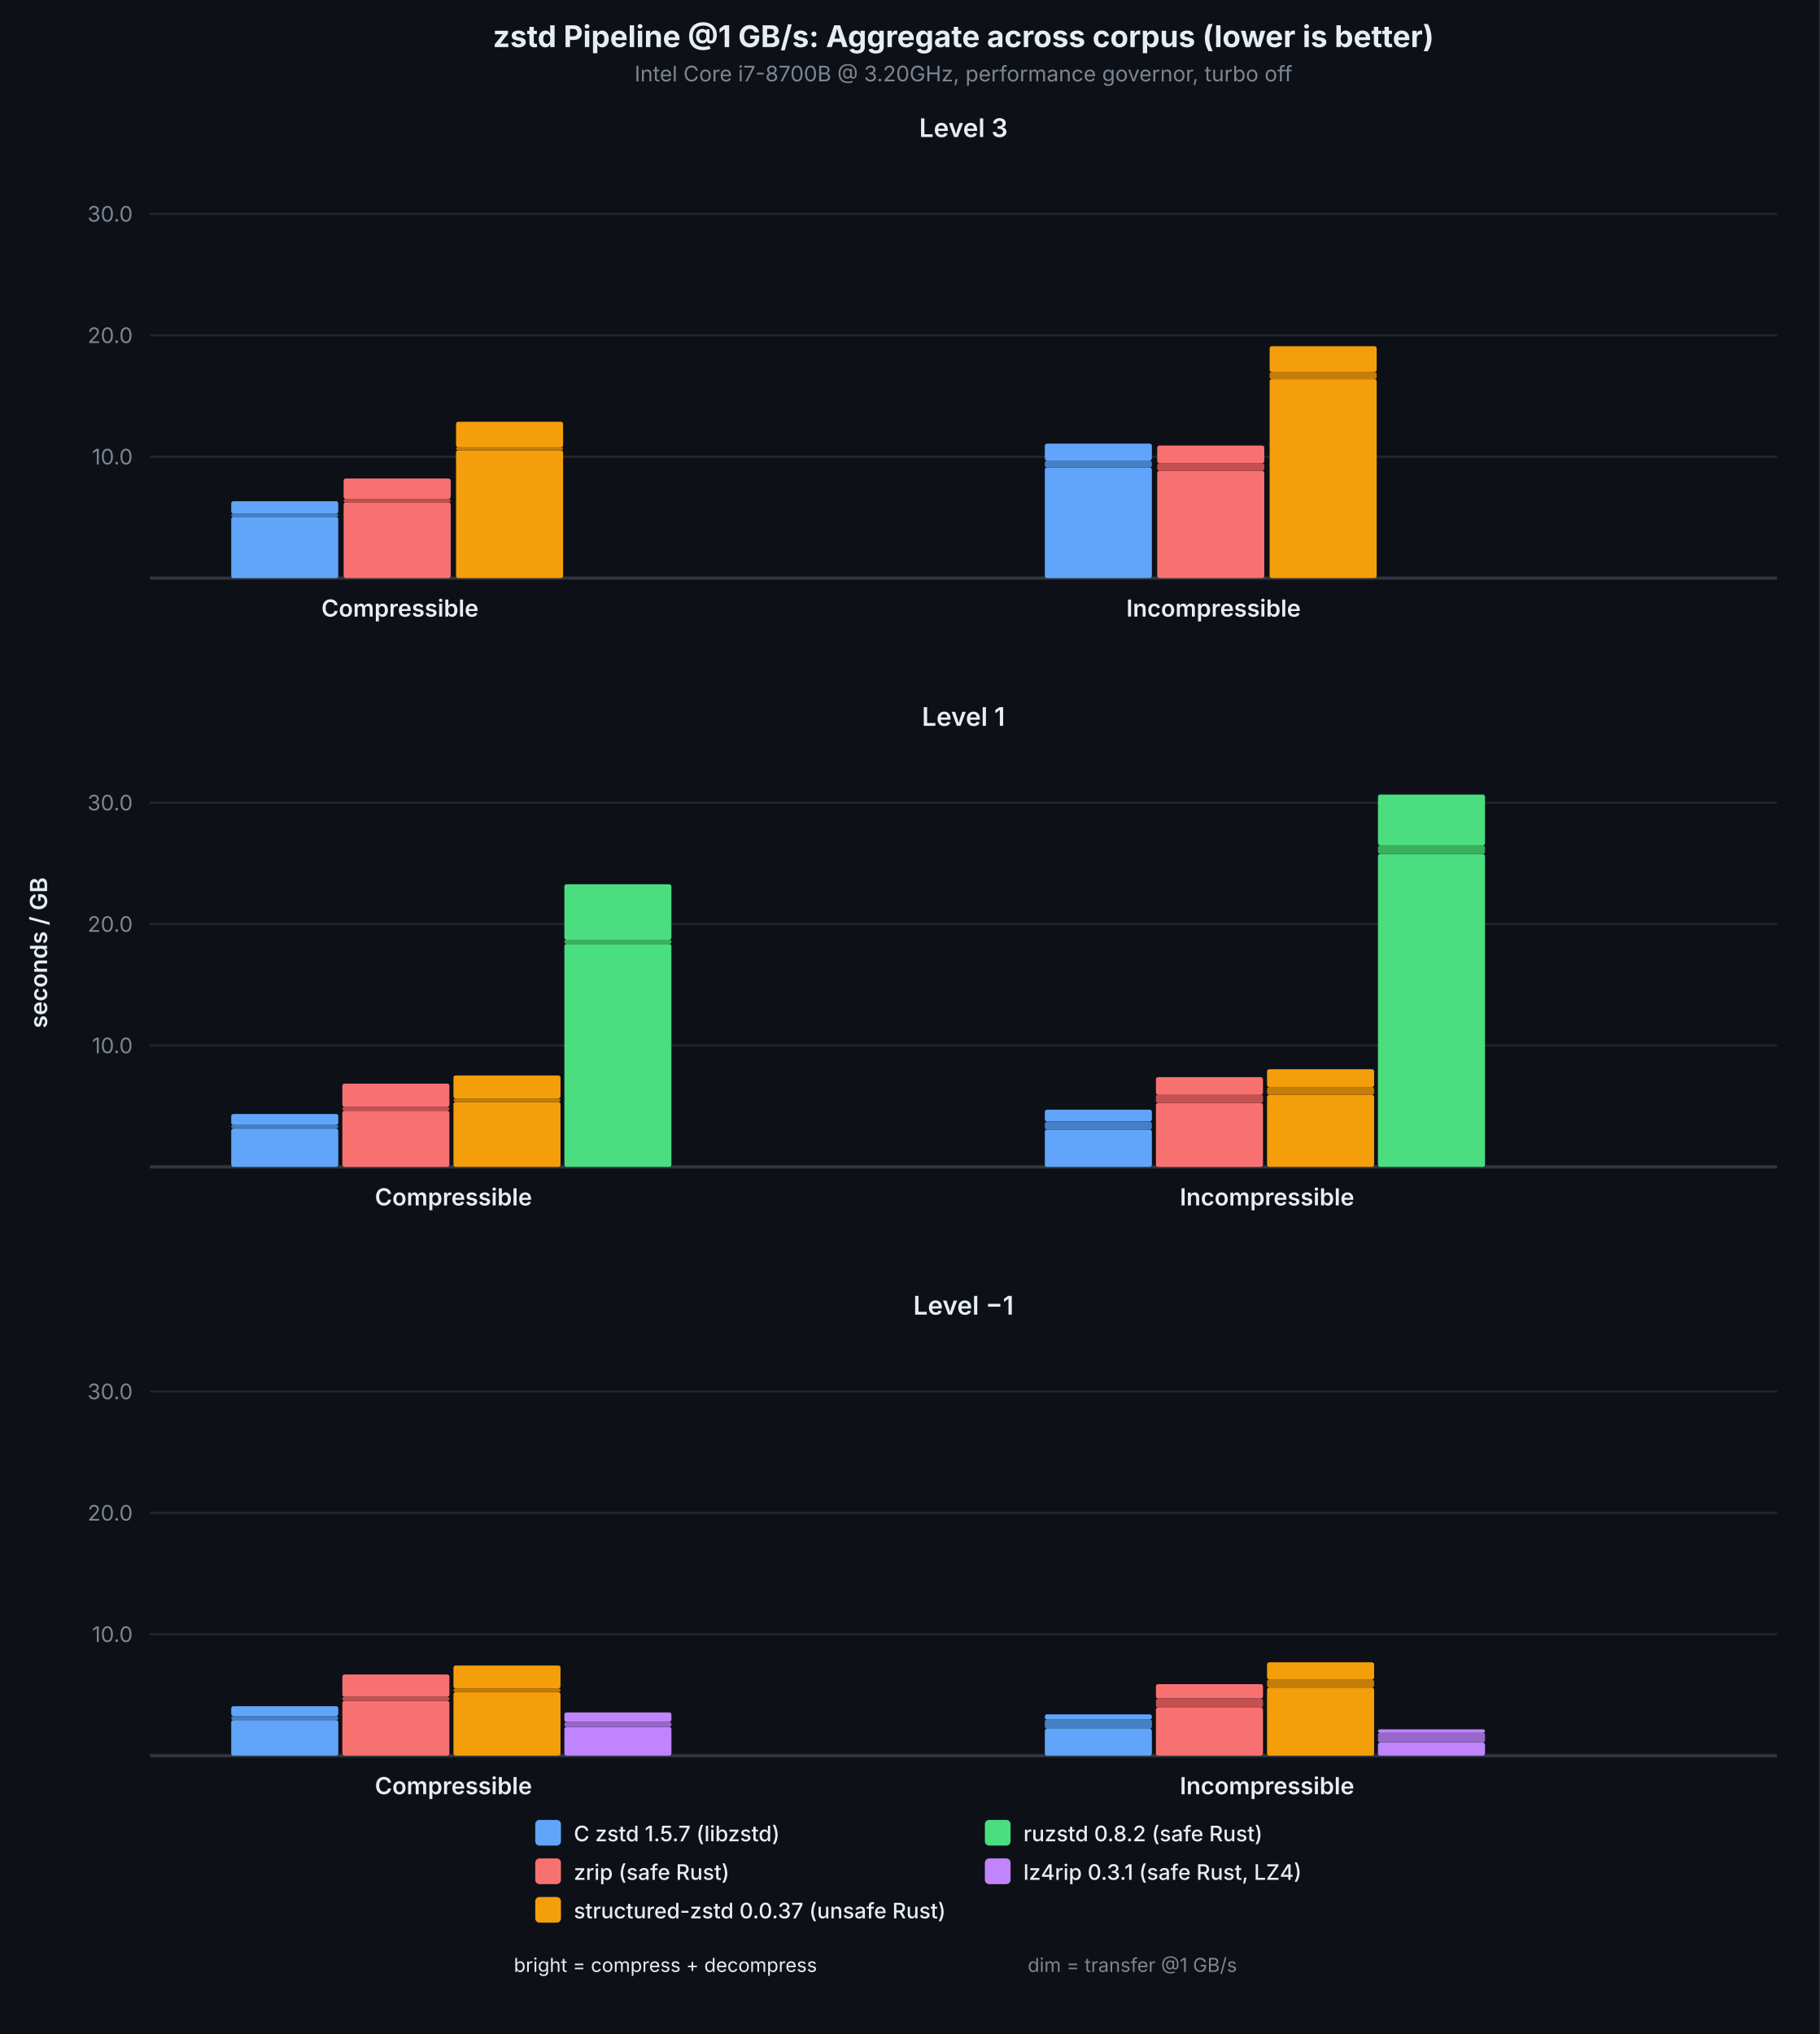
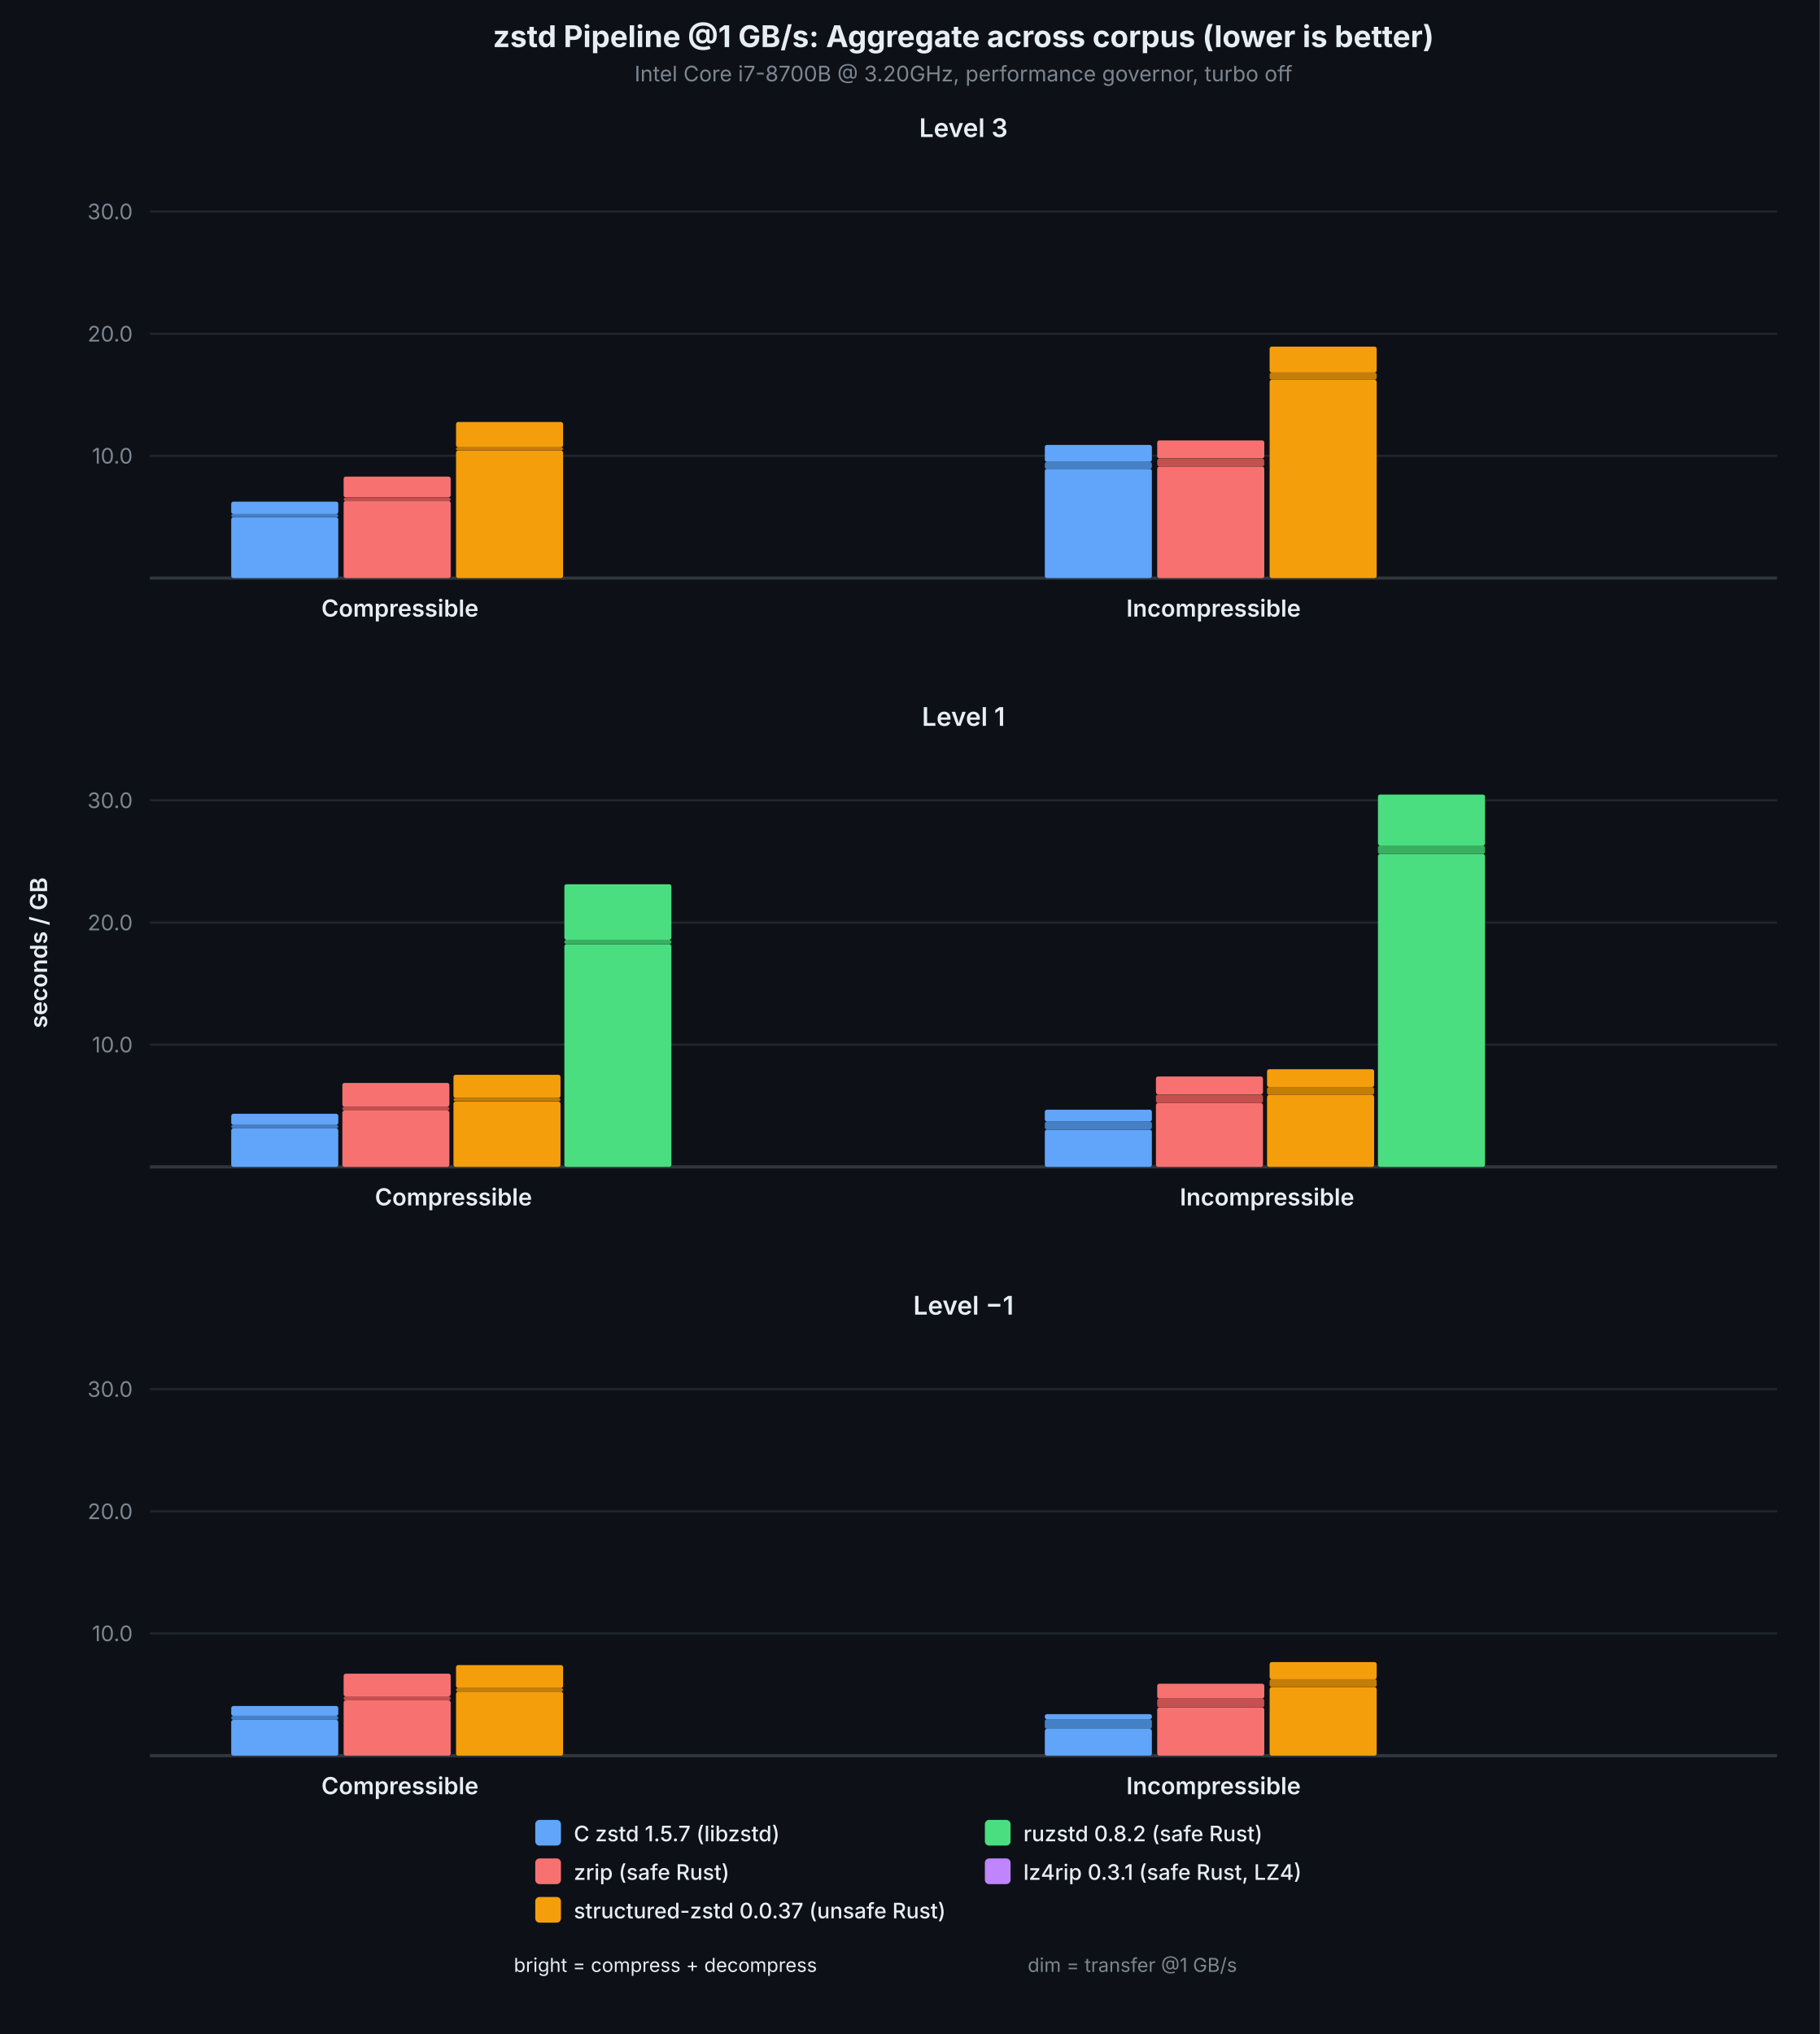
<svg xmlns="http://www.w3.org/2000/svg" viewBox="0 0 850 950" font-family="system-ui, -apple-system, sans-serif">
  <rect width="850" height="950" fill="#0d1117" />
  <text x="450.0" y="22" text-anchor="middle" fill="#e6edf3" font-size="14" font-weight="700">zstd Pipeline @1 GB/s: Aggregate across corpus (lower is better)</text>
  <text x="450.0" y="38" text-anchor="middle" fill="#7d8590" font-size="10">Intel Core i7-8700B @ 3.20GHz, performance governor, turbo off</text>
  <text x="22" y="445.0" text-anchor="middle" fill="#e6edf3" font-size="11" font-weight="600" transform="rotate(-90,22,445.0)">seconds / GB</text>
  <text x="450.0" y="64" text-anchor="middle" fill="#e6edf3" font-size="12" font-weight="600">Level 3</text>
-   <line x1="70" y1="213.3" x2="830" y2="213.3" stroke="#21262d" stroke-width="1" />
-   <text x="62" y="213.3" text-anchor="end" dominant-baseline="middle" fill="#7d8590" font-size="10">10.0</text>
-   <line x1="70" y1="156.6" x2="830" y2="156.6" stroke="#21262d" stroke-width="1" />
-   <text x="62" y="156.6" text-anchor="end" dominant-baseline="middle" fill="#7d8590" font-size="10">20.0</text>
-   <line x1="70" y1="99.9" x2="830" y2="99.9" stroke="#21262d" stroke-width="1" />
-   <text x="62" y="99.9" text-anchor="end" dominant-baseline="middle" fill="#7d8590" font-size="10">30.0</text>
+   <line x1="70" y1="212.9" x2="830" y2="212.9" stroke="#21262d" stroke-width="1" />
+   <text x="62" y="212.9" text-anchor="end" dominant-baseline="middle" fill="#7d8590" font-size="10">10.0</text>
+   <line x1="70" y1="155.9" x2="830" y2="155.9" stroke="#21262d" stroke-width="1" />
+   <text x="62" y="155.9" text-anchor="end" dominant-baseline="middle" fill="#7d8590" font-size="10">20.0</text>
+   <line x1="70" y1="98.8" x2="830" y2="98.8" stroke="#21262d" stroke-width="1" />
+   <text x="62" y="98.8" text-anchor="end" dominant-baseline="middle" fill="#7d8590" font-size="10">30.0</text>
  <line x1="70" y1="270" x2="830" y2="270" stroke="#30363d" stroke-width="1.5" />
-   <rect x="108.0" y="241.4" width="50.0" height="28.6" fill="#60a5fa" rx="1" />
-   <rect x="108.0" y="239.9" width="50.0" height="1.5" fill="#4680c4" rx="1" />
-   <rect x="108.0" y="234.1" width="50.0" height="5.8" fill="#60a5fa" rx="1" />
-   <rect x="160.5" y="234.6" width="50.0" height="35.4" fill="#f87171" rx="1" />
-   <rect x="160.5" y="233.0" width="50.0" height="1.7" fill="#c45050" rx="1" />
-   <rect x="160.5" y="223.5" width="50.0" height="9.5" fill="#f87171" rx="1" />
-   <rect x="213.0" y="210.3" width="50.0" height="59.7" fill="#f59e0b" rx="1" />
-   <rect x="213.0" y="208.8" width="50.0" height="1.5" fill="#c47d08" rx="1" />
-   <rect x="213.0" y="197.0" width="50.0" height="11.9" fill="#f59e0b" rx="1" />
+   <rect x="108.0" y="241.6" width="50.0" height="28.4" fill="#60a5fa" rx="1" />
+   <rect x="108.0" y="240.1" width="50.0" height="1.5" fill="#4680c4" rx="1" />
+   <rect x="108.0" y="234.3" width="50.0" height="5.8" fill="#60a5fa" rx="1" />
+   <rect x="160.5" y="234.0" width="50.0" height="36.0" fill="#f87171" rx="1" />
+   <rect x="160.5" y="232.4" width="50.0" height="1.7" fill="#c45050" rx="1" />
+   <rect x="160.5" y="222.6" width="50.0" height="9.7" fill="#f87171" rx="1" />
+   <rect x="213.0" y="210.4" width="50.0" height="59.6" fill="#f59e0b" rx="1" />
+   <rect x="213.0" y="208.9" width="50.0" height="1.5" fill="#c47d08" rx="1" />
+   <rect x="213.0" y="197.1" width="50.0" height="11.8" fill="#f59e0b" rx="1" />
  <text x="186.8" y="288" text-anchor="middle" fill="#e6edf3" font-size="11" font-weight="600">Compressible</text>
-   <rect x="488.0" y="218.4" width="50.0" height="51.6" fill="#60a5fa" rx="1" />
-   <rect x="488.0" y="215.1" width="50.0" height="3.3" fill="#4680c4" rx="1" />
-   <rect x="488.0" y="207.2" width="50.0" height="7.9" fill="#60a5fa" rx="1" />
-   <rect x="540.5" y="219.9" width="50.0" height="50.1" fill="#f87171" rx="1" />
-   <rect x="540.5" y="216.3" width="50.0" height="3.6" fill="#c45050" rx="1" />
-   <rect x="540.5" y="208.1" width="50.0" height="8.2" fill="#f87171" rx="1" />
-   <rect x="593.0" y="177.1" width="50.0" height="92.9" fill="#f59e0b" rx="1" />
-   <rect x="593.0" y="173.7" width="50.0" height="3.4" fill="#c47d08" rx="1" />
-   <rect x="593.0" y="161.7" width="50.0" height="12.0" fill="#f59e0b" rx="1" />
+   <rect x="488.0" y="219.0" width="50.0" height="51.0" fill="#60a5fa" rx="1" />
+   <rect x="488.0" y="215.7" width="50.0" height="3.4" fill="#4680c4" rx="1" />
+   <rect x="488.0" y="207.8" width="50.0" height="7.9" fill="#60a5fa" rx="1" />
+   <rect x="540.5" y="217.9" width="50.0" height="52.1" fill="#f87171" rx="1" />
+   <rect x="540.5" y="214.2" width="50.0" height="3.7" fill="#c45050" rx="1" />
+   <rect x="540.5" y="205.7" width="50.0" height="8.4" fill="#f87171" rx="1" />
+   <rect x="593.0" y="177.4" width="50.0" height="92.6" fill="#f59e0b" rx="1" />
+   <rect x="593.0" y="174.0" width="50.0" height="3.4" fill="#c47d08" rx="1" />
+   <rect x="593.0" y="161.9" width="50.0" height="12.1" fill="#f59e0b" rx="1" />
  <text x="566.8" y="288" text-anchor="middle" fill="#e6edf3" font-size="11" font-weight="600">Incompressible</text>
  <text x="450.0" y="339" text-anchor="middle" fill="#e6edf3" font-size="12" font-weight="600">Level 1</text>
-   <line x1="70" y1="488.3" x2="830" y2="488.3" stroke="#21262d" stroke-width="1" />
-   <text x="62" y="488.3" text-anchor="end" dominant-baseline="middle" fill="#7d8590" font-size="10">10.0</text>
-   <line x1="70" y1="431.6" x2="830" y2="431.6" stroke="#21262d" stroke-width="1" />
-   <text x="62" y="431.6" text-anchor="end" dominant-baseline="middle" fill="#7d8590" font-size="10">20.0</text>
-   <line x1="70" y1="374.9" x2="830" y2="374.9" stroke="#21262d" stroke-width="1" />
-   <text x="62" y="374.9" text-anchor="end" dominant-baseline="middle" fill="#7d8590" font-size="10">30.0</text>
+   <line x1="70" y1="487.9" x2="830" y2="487.9" stroke="#21262d" stroke-width="1" />
+   <text x="62" y="487.9" text-anchor="end" dominant-baseline="middle" fill="#7d8590" font-size="10">10.0</text>
+   <line x1="70" y1="430.9" x2="830" y2="430.9" stroke="#21262d" stroke-width="1" />
+   <text x="62" y="430.9" text-anchor="end" dominant-baseline="middle" fill="#7d8590" font-size="10">20.0</text>
+   <line x1="70" y1="373.8" x2="830" y2="373.8" stroke="#21262d" stroke-width="1" />
+   <text x="62" y="373.8" text-anchor="end" dominant-baseline="middle" fill="#7d8590" font-size="10">30.0</text>
  <line x1="70" y1="545" x2="830" y2="545" stroke="#30363d" stroke-width="1.5" />
-   <rect x="108.0" y="527.1" width="50.0" height="17.9" fill="#60a5fa" rx="1" />
+   <rect x="108.0" y="527.0" width="50.0" height="18.0" fill="#60a5fa" rx="1" />
  <rect x="108.0" y="525.4" width="50.0" height="1.6" fill="#4680c4" rx="1" />
-   <rect x="108.0" y="520.3" width="50.0" height="5.1" fill="#60a5fa" rx="1" />
-   <rect x="159.9" y="518.8" width="50.0" height="26.2" fill="#f87171" rx="1" />
-   <rect x="159.9" y="517.0" width="50.0" height="1.8" fill="#c45050" rx="1" />
-   <rect x="159.9" y="506.1" width="50.0" height="10.9" fill="#f87171" rx="1" />
-   <rect x="211.8" y="514.7" width="50.0" height="30.3" fill="#f59e0b" rx="1" />
-   <rect x="211.8" y="513.1" width="50.0" height="1.6" fill="#c47d08" rx="1" />
-   <rect x="211.8" y="502.3" width="50.0" height="10.8" fill="#f59e0b" rx="1" />
-   <rect x="263.6" y="440.9" width="50.0" height="104.1" fill="#4ade80" rx="1" />
-   <rect x="263.6" y="438.8" width="50.0" height="2.1" fill="#3aaf60" rx="1" />
+   <rect x="108.0" y="520.2" width="50.0" height="5.2" fill="#60a5fa" rx="1" />
+   <rect x="159.9" y="518.7" width="50.0" height="26.3" fill="#f87171" rx="1" />
+   <rect x="159.9" y="516.9" width="50.0" height="1.8" fill="#c45050" rx="1" />
+   <rect x="159.9" y="505.8" width="50.0" height="11.1" fill="#f87171" rx="1" />
+   <rect x="211.8" y="514.5" width="50.0" height="30.5" fill="#f59e0b" rx="1" />
+   <rect x="211.8" y="512.8" width="50.0" height="1.6" fill="#c47d08" rx="1" />
+   <rect x="211.8" y="502.0" width="50.0" height="10.8" fill="#f59e0b" rx="1" />
+   <rect x="263.6" y="441.0" width="50.0" height="104.0" fill="#4ade80" rx="1" />
+   <rect x="263.6" y="438.9" width="50.0" height="2.1" fill="#3aaf60" rx="1" />
  <rect x="263.6" y="413.0" width="50.0" height="25.9" fill="#4ade80" rx="1" />
  <text x="211.8" y="563" text-anchor="middle" fill="#e6edf3" font-size="11" font-weight="600">Compressible</text>
  <rect x="488.0" y="527.6" width="50.0" height="17.4" fill="#60a5fa" rx="1" />
-   <rect x="488.0" y="523.9" width="50.0" height="3.7" fill="#4680c4" rx="1" />
+   <rect x="488.0" y="523.8" width="50.0" height="3.7" fill="#4680c4" rx="1" />
  <rect x="488.0" y="518.3" width="50.0" height="5.5" fill="#60a5fa" rx="1" />
  <rect x="539.9" y="515.2" width="50.0" height="29.8" fill="#f87171" rx="1" />
  <rect x="539.9" y="511.2" width="50.0" height="4.0" fill="#c45050" rx="1" />
-   <rect x="539.9" y="503.1" width="50.0" height="8.2" fill="#f87171" rx="1" />
+   <rect x="539.9" y="502.8" width="50.0" height="8.3" fill="#f87171" rx="1" />
  <rect x="591.8" y="511.4" width="50.0" height="33.6" fill="#f59e0b" rx="1" />
  <rect x="591.8" y="507.7" width="50.0" height="3.7" fill="#c47d08" rx="1" />
  <rect x="591.8" y="499.4" width="50.0" height="8.3" fill="#f59e0b" rx="1" />
  <rect x="643.6" y="398.9" width="50.0" height="146.1" fill="#4ade80" rx="1" />
  <rect x="643.6" y="394.8" width="50.0" height="4.1" fill="#3aaf60" rx="1" />
-   <rect x="643.6" y="371.1" width="50.0" height="23.7" fill="#4ade80" rx="1" />
+   <rect x="643.6" y="371.1" width="50.0" height="23.8" fill="#4ade80" rx="1" />
  <text x="591.8" y="563" text-anchor="middle" fill="#e6edf3" font-size="11" font-weight="600">Incompressible</text>
  <text x="450.0" y="614" text-anchor="middle" fill="#e6edf3" font-size="12" font-weight="600">Level −1</text>
-   <line x1="70" y1="763.3" x2="830" y2="763.3" stroke="#21262d" stroke-width="1" />
-   <text x="62" y="763.3" text-anchor="end" dominant-baseline="middle" fill="#7d8590" font-size="10">10.0</text>
-   <line x1="70" y1="706.6" x2="830" y2="706.6" stroke="#21262d" stroke-width="1" />
-   <text x="62" y="706.6" text-anchor="end" dominant-baseline="middle" fill="#7d8590" font-size="10">20.0</text>
-   <line x1="70" y1="649.9" x2="830" y2="649.9" stroke="#21262d" stroke-width="1" />
-   <text x="62" y="649.9" text-anchor="end" dominant-baseline="middle" fill="#7d8590" font-size="10">30.0</text>
+   <line x1="70" y1="762.9" x2="830" y2="762.9" stroke="#21262d" stroke-width="1" />
+   <text x="62" y="762.9" text-anchor="end" dominant-baseline="middle" fill="#7d8590" font-size="10">10.0</text>
+   <line x1="70" y1="705.9" x2="830" y2="705.9" stroke="#21262d" stroke-width="1" />
+   <text x="62" y="705.9" text-anchor="end" dominant-baseline="middle" fill="#7d8590" font-size="10">20.0</text>
+   <line x1="70" y1="648.8" x2="830" y2="648.8" stroke="#21262d" stroke-width="1" />
+   <text x="62" y="648.8" text-anchor="end" dominant-baseline="middle" fill="#7d8590" font-size="10">30.0</text>
  <line x1="70" y1="820" x2="830" y2="820" stroke="#30363d" stroke-width="1.5" />
-   <rect x="108.0" y="803.4" width="50.0" height="16.6" fill="#60a5fa" rx="1" />
-   <rect x="108.0" y="801.5" width="50.0" height="1.9" fill="#4680c4" rx="1" />
-   <rect x="108.0" y="796.9" width="50.0" height="4.6" fill="#60a5fa" rx="1" />
-   <rect x="159.9" y="794.4" width="50.0" height="25.6" fill="#f87171" rx="1" />
-   <rect x="159.9" y="792.5" width="50.0" height="1.9" fill="#c45050" rx="1" />
-   <rect x="159.9" y="782.1" width="50.0" height="10.4" fill="#f87171" rx="1" />
-   <rect x="211.8" y="790.3" width="50.0" height="29.7" fill="#f59e0b" rx="1" />
-   <rect x="211.8" y="788.6" width="50.0" height="1.7" fill="#c47d08" rx="1" />
-   <rect x="211.8" y="777.9" width="50.0" height="10.7" fill="#f59e0b" rx="1" />
-   <rect x="263.6" y="806.6" width="50.0" height="13.4" fill="#c084fc" rx="1" />
-   <rect x="263.6" y="804.2" width="50.0" height="2.4" fill="#9966cc" rx="1" />
-   <rect x="263.6" y="799.8" width="50.0" height="4.4" fill="#c084fc" rx="1" />
-   <text x="211.8" y="838" text-anchor="middle" fill="#e6edf3" font-size="11" font-weight="600">Compressible</text>
+   <rect x="108.0" y="803.3" width="50.0" height="16.7" fill="#60a5fa" rx="1" />
+   <rect x="108.0" y="801.4" width="50.0" height="1.9" fill="#4680c4" rx="1" />
+   <rect x="108.0" y="796.8" width="50.0" height="4.6" fill="#60a5fa" rx="1" />
+   <rect x="160.5" y="794.2" width="50.0" height="25.8" fill="#f87171" rx="1" />
+   <rect x="160.5" y="792.3" width="50.0" height="1.9" fill="#c45050" rx="1" />
+   <rect x="160.5" y="781.7" width="50.0" height="10.6" fill="#f87171" rx="1" />
+   <rect x="213.0" y="790.1" width="50.0" height="29.9" fill="#f59e0b" rx="1" />
+   <rect x="213.0" y="788.4" width="50.0" height="1.7" fill="#c47d08" rx="1" />
+   <rect x="213.0" y="777.7" width="50.0" height="10.7" fill="#f59e0b" rx="1" />
+   <text x="186.8" y="838" text-anchor="middle" fill="#e6edf3" font-size="11" font-weight="600">Compressible</text>
  <rect x="488.0" y="807.5" width="50.0" height="12.5" fill="#60a5fa" rx="1" />
-   <rect x="488.0" y="803.1" width="50.0" height="4.4" fill="#4680c4" rx="1" />
-   <rect x="488.0" y="800.7" width="50.0" height="2.4" fill="#60a5fa" rx="1" />
-   <rect x="539.9" y="797.5" width="50.0" height="22.5" fill="#f87171" rx="1" />
-   <rect x="539.9" y="793.4" width="50.0" height="4.2" fill="#c45050" rx="1" />
-   <rect x="539.9" y="786.6" width="50.0" height="6.7" fill="#f87171" rx="1" />
-   <rect x="591.8" y="788.2" width="50.0" height="31.8" fill="#f59e0b" rx="1" />
-   <rect x="591.8" y="784.4" width="50.0" height="3.8" fill="#c47d08" rx="1" />
-   <rect x="591.8" y="776.4" width="50.0" height="8.0" fill="#f59e0b" rx="1" />
-   <rect x="643.6" y="813.9" width="50.0" height="6.1" fill="#c084fc" rx="1" />
-   <rect x="643.6" y="809.2" width="50.0" height="4.7" fill="#9966cc" rx="1" />
-   <rect x="643.6" y="807.7" width="50.0" height="1.6" fill="#c084fc" rx="1" />
-   <text x="591.8" y="838" text-anchor="middle" fill="#e6edf3" font-size="11" font-weight="600">Incompressible</text>
+   <rect x="488.0" y="803.0" width="50.0" height="4.5" fill="#4680c4" rx="1" />
+   <rect x="488.0" y="800.6" width="50.0" height="2.4" fill="#60a5fa" rx="1" />
+   <rect x="540.5" y="797.5" width="50.0" height="22.5" fill="#f87171" rx="1" />
+   <rect x="540.5" y="793.3" width="50.0" height="4.2" fill="#c45050" rx="1" />
+   <rect x="540.5" y="786.4" width="50.0" height="6.9" fill="#f87171" rx="1" />
+   <rect x="593.0" y="788.0" width="50.0" height="32.0" fill="#f59e0b" rx="1" />
+   <rect x="593.0" y="784.2" width="50.0" height="3.8" fill="#c47d08" rx="1" />
+   <rect x="593.0" y="776.3" width="50.0" height="8.0" fill="#f59e0b" rx="1" />
+   <text x="566.8" y="838" text-anchor="middle" fill="#e6edf3" font-size="11" font-weight="600">Incompressible</text>
  <rect x="250" y="850" width="12" height="12" fill="#60a5fa" rx="2" />
  <text x="268" y="860" fill="#e6edf3" font-size="10" font-weight="500">C zstd 1.5.7 (libzstd)</text>
  <rect x="250" y="868" width="12" height="12" fill="#f87171" rx="2" />
  <text x="268" y="878" fill="#e6edf3" font-size="10" font-weight="500">zrip (safe Rust)</text>
  <rect x="250" y="886" width="12" height="12" fill="#f59e0b" rx="2" />
  <text x="268" y="896" fill="#e6edf3" font-size="10" font-weight="500">structured-zstd 0.0.37 (unsafe Rust)</text>
  <rect x="460" y="850" width="12" height="12" fill="#4ade80" rx="2" />
  <text x="478" y="860" fill="#e6edf3" font-size="10" font-weight="500">ruzstd 0.8.2 (safe Rust)</text>
  <rect x="460" y="868" width="12" height="12" fill="#c084fc" rx="2" />
  <text x="478" y="878" fill="#e6edf3" font-size="10" font-weight="500">lz4rip 0.3.1 (safe Rust, LZ4)</text>
  <text x="240" y="921" fill="#e6edf3" font-size="9">bright = compress + decompress</text>
  <text x="480" y="921" fill="#7d8590" font-size="9">dim = transfer @1 GB/s</text>
</svg>
